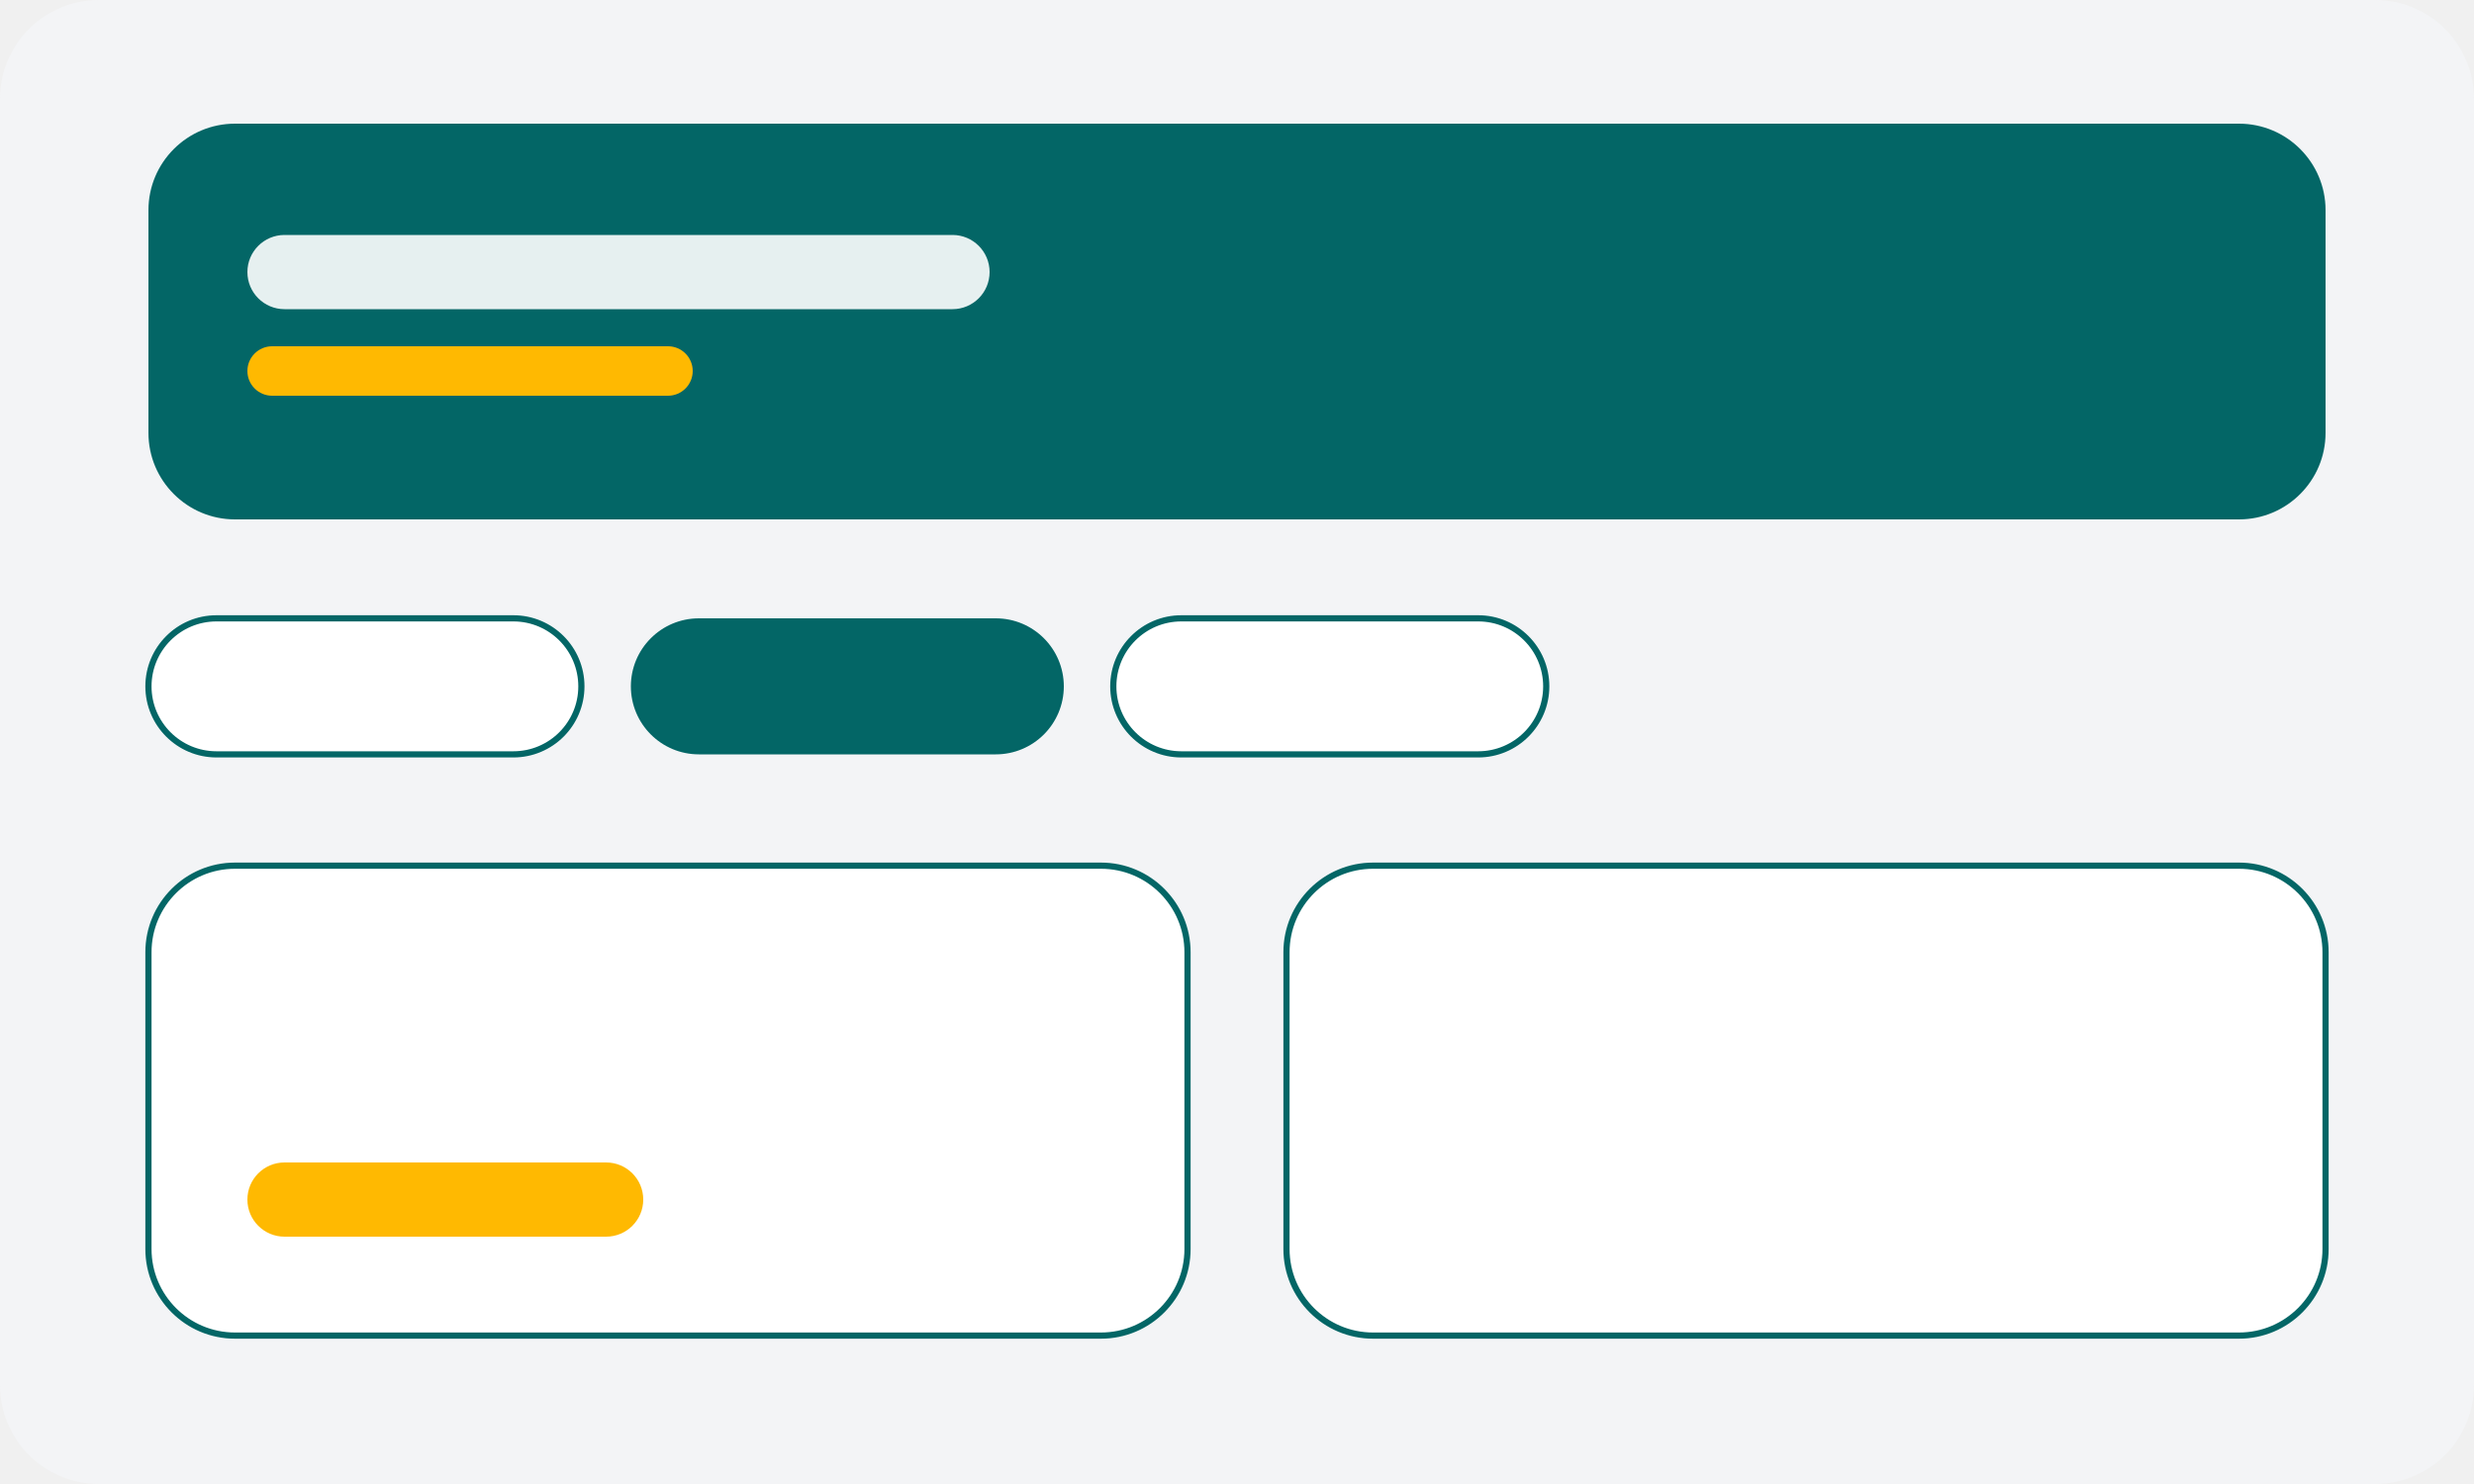
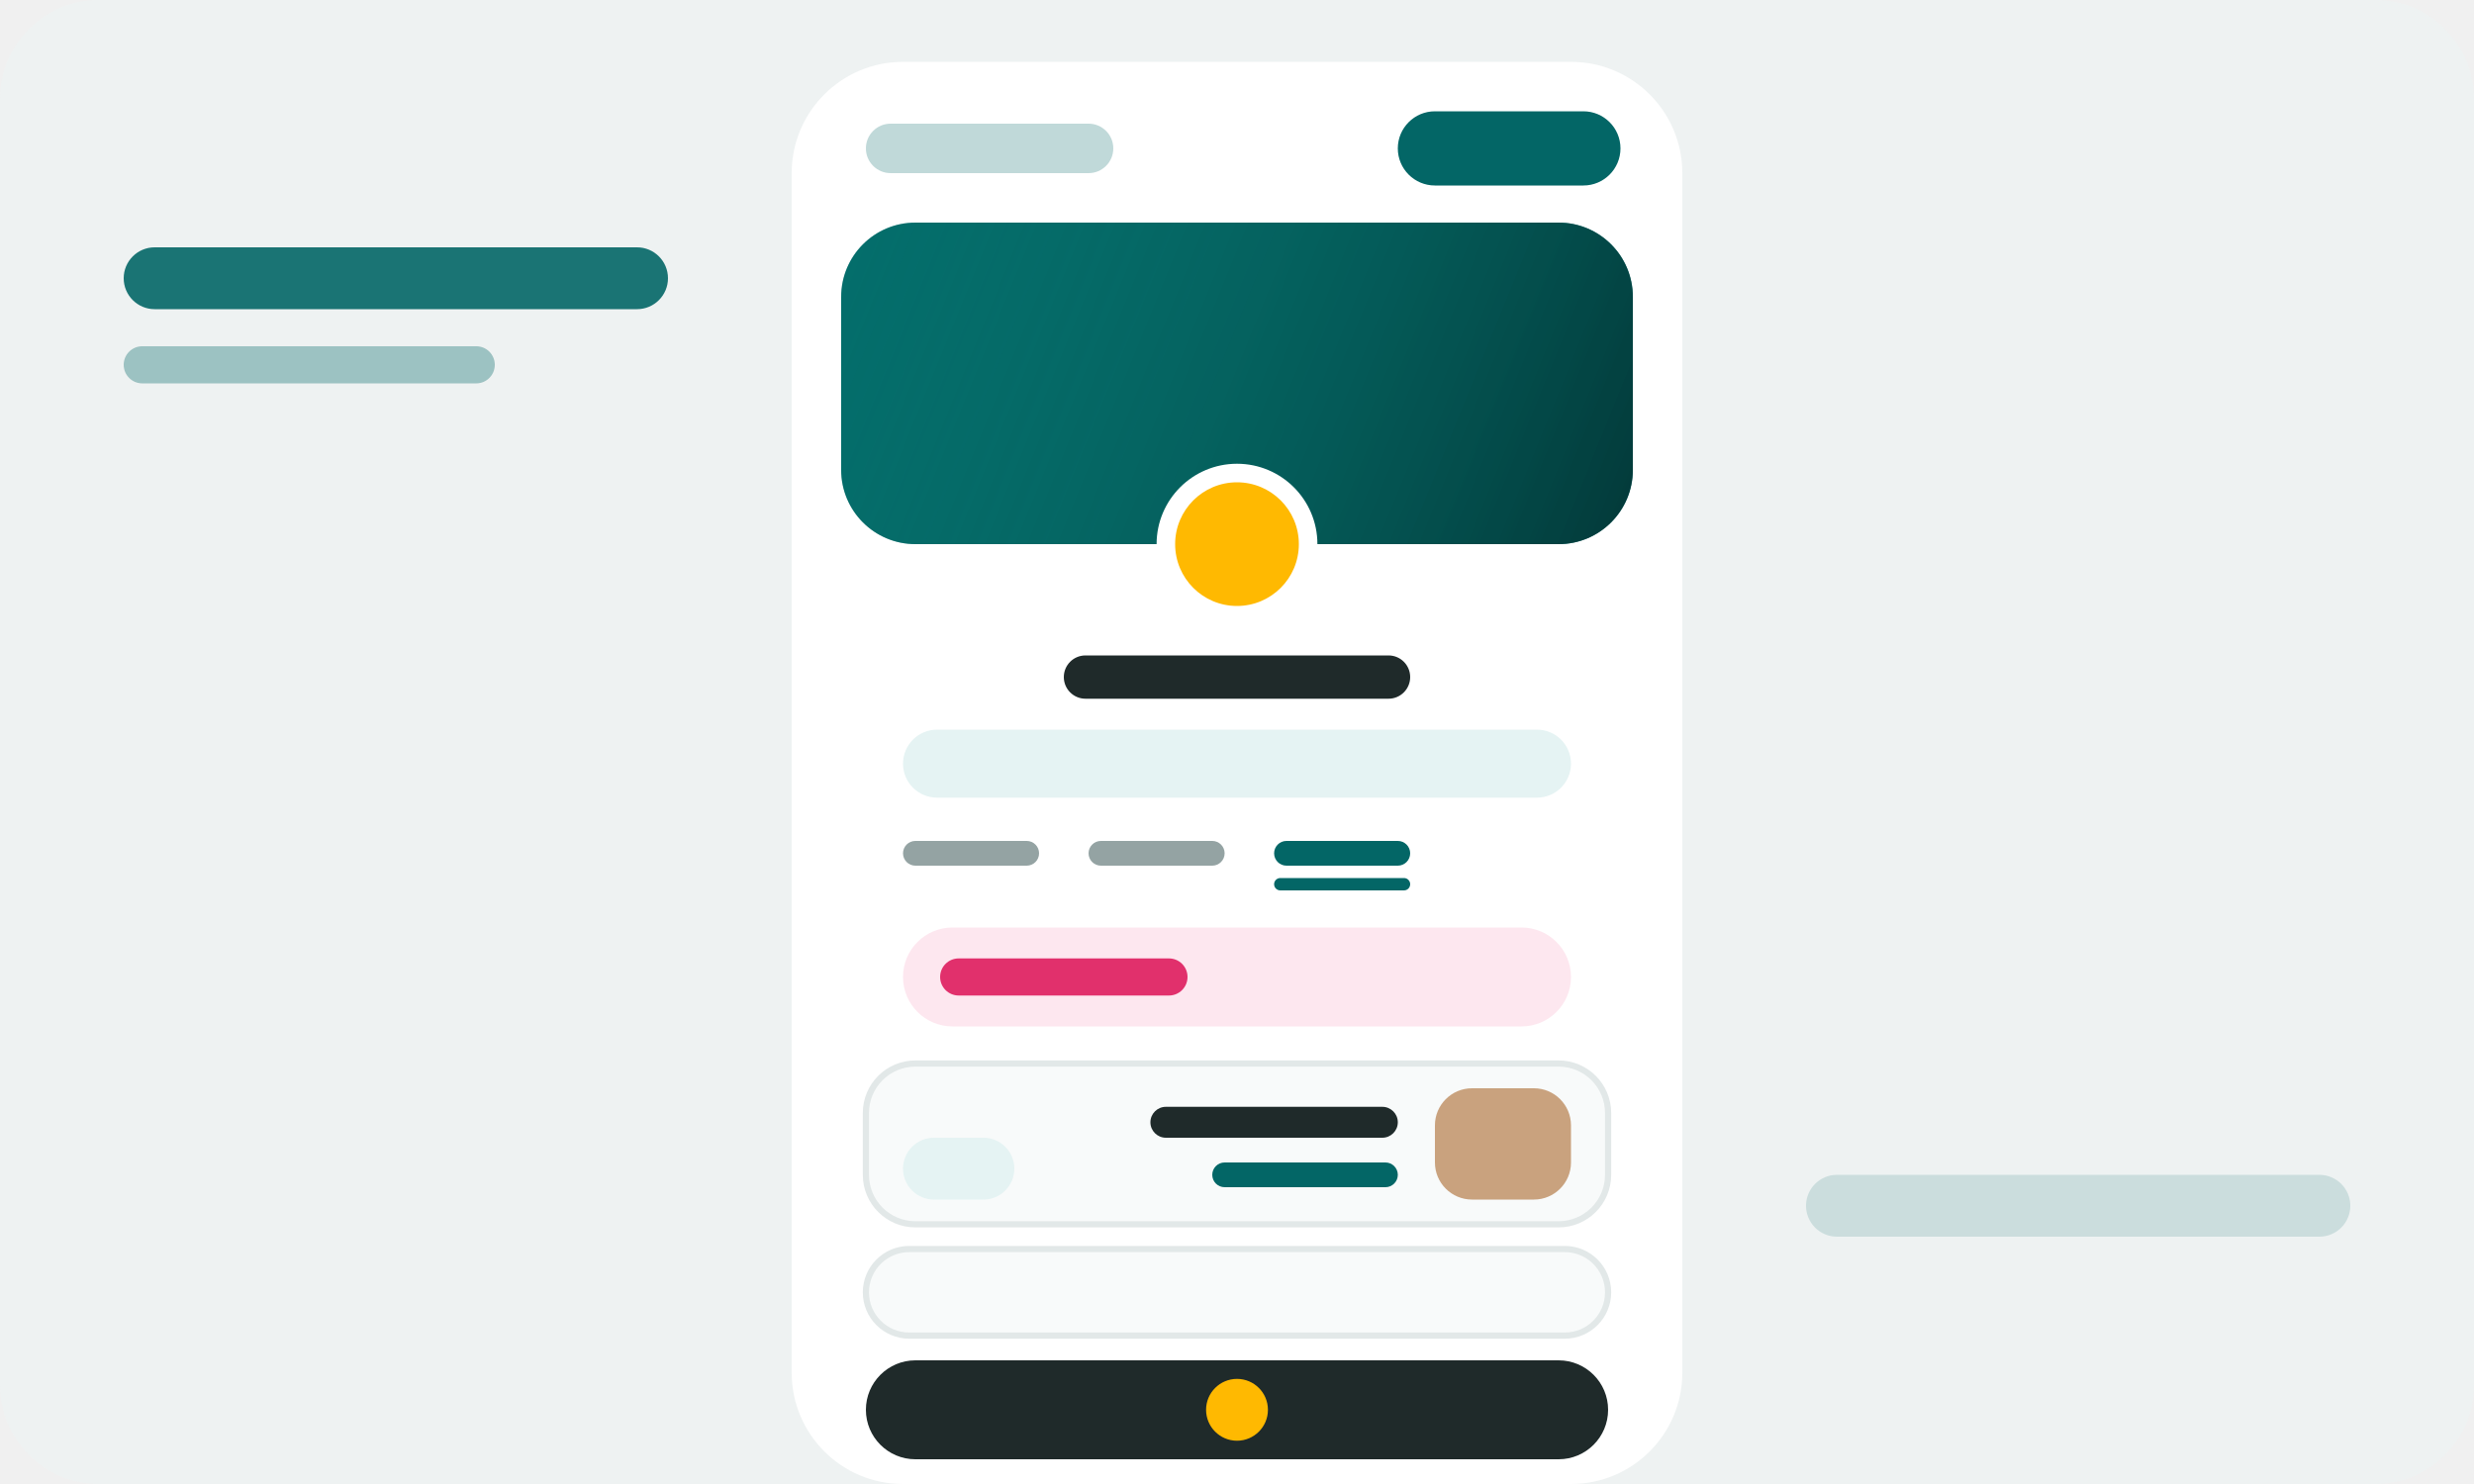
<svg xmlns="http://www.w3.org/2000/svg" viewBox="0 0 400 240" fill="none">
-   <rect width="400" height="240" rx="16" fill="#f3f4f6" />
-   <rect x="24" y="20" width="352" height="64" rx="14" fill="#036666" />
-   <rect x="40" y="38" width="120" height="12" rx="6" fill="#ffffff" opacity="0.9" />
-   <rect x="40" y="56" width="72" height="8" rx="4" fill="#FFB901" />
-   <rect x="24" y="100" width="70" height="22" rx="11" fill="#ffffff" stroke="#036666" />
-   <rect x="102" y="100" width="70" height="22" rx="11" fill="#036666" />
-   <rect x="180" y="100" width="70" height="22" rx="11" fill="#ffffff" stroke="#036666" />
-   <rect x="24" y="140" width="168" height="76" rx="14" fill="#ffffff" stroke="#036666" />
-   <rect x="208" y="140" width="168" height="76" rx="14" fill="#ffffff" stroke="#036666" />
-   <rect x="40" y="188" width="64" height="12" rx="6" fill="#FFB901" />
+   <rect width="400" height="240" rx="16" fill="#eef2f2" />
+   <rect x="128" y="10" width="144" height="230" rx="18" fill="#ffffff" />
+   <rect x="140" y="20" width="40" height="8" rx="4" fill="#036666" opacity="0.25" />
+   <rect x="226" y="18" width="36" height="12" rx="6" fill="#036666" />
+   <rect x="136" y="36" width="128" height="52" rx="12" fill="#036666" />
+   <rect x="136" y="36" width="128" height="52" rx="12" fill="url(#g)" />
+   <circle cx="200" cy="88" r="13" fill="#ffffff" />
+   <circle cx="200" cy="88" r="10" fill="#FFB901" />
+   <rect x="172" y="106" width="56" height="7" rx="3.5" fill="#1f2a2a" />
+   <rect x="146" y="118" width="108" height="11" rx="5.5" fill="#e5f3f3" />
+   <rect x="146" y="136" width="22" height="4" rx="2" fill="#94a3a3" />
+   <rect x="176" y="136" width="22" height="4" rx="2" fill="#94a3a3" />
+   <rect x="206" y="136" width="22" height="4" rx="2" fill="#036666" />
+   <rect x="206" y="142" width="22" height="2" rx="1" fill="#036666" />
+   <rect x="146" y="150" width="108" height="16" rx="8" fill="#fde7ef" />
+   <rect x="152" y="155" width="40" height="6" rx="3" fill="#e1306c" />
+   <g>
+     <rect x="140" y="172" width="120" height="26" rx="8" fill="#f8fafa" stroke="#e2e8e8" />
+     <rect x="232" y="176" width="22" height="18" rx="6" fill="#c9a27e" />
+     <rect x="186" y="179" width="40" height="5" rx="2.5" fill="#1f2a2a" />
+     <rect x="196" y="188" width="30" height="4" rx="2" fill="#036666" />
+     <rect x="146" y="184" width="18" height="10" rx="5" fill="#e5f3f3" />
+   </g>
+   <g>
+     <rect x="140" y="202" width="120" height="14" rx="7" fill="#f8fafa" stroke="#e2e8e8" />
+   </g>
+   <rect x="140" y="220" width="120" height="16" rx="8" fill="#1f2a2a" />
+   <circle cx="200" cy="228" r="5" fill="#FFB901" />
+   <rect x="20" y="40" width="88" height="10" rx="5" fill="#036666" opacity="0.9" />
+   <rect x="20" y="56" width="60" height="6" rx="3" fill="#036666" opacity="0.35" />
+   <rect x="292" y="190" width="88" height="10" rx="5" fill="#036666" opacity="0.15" />
+   <defs>
+     <linearGradient id="g" x1="136" y1="36" x2="264" y2="88" gradientUnits="userSpaceOnUse">
+       <stop stop-color="#0a8a7f" stop-opacity="0.2" />
+       <stop offset="1" stop-color="#022d2d" stop-opacity="0.8" />
+     </linearGradient>
+   </defs>
</svg>
